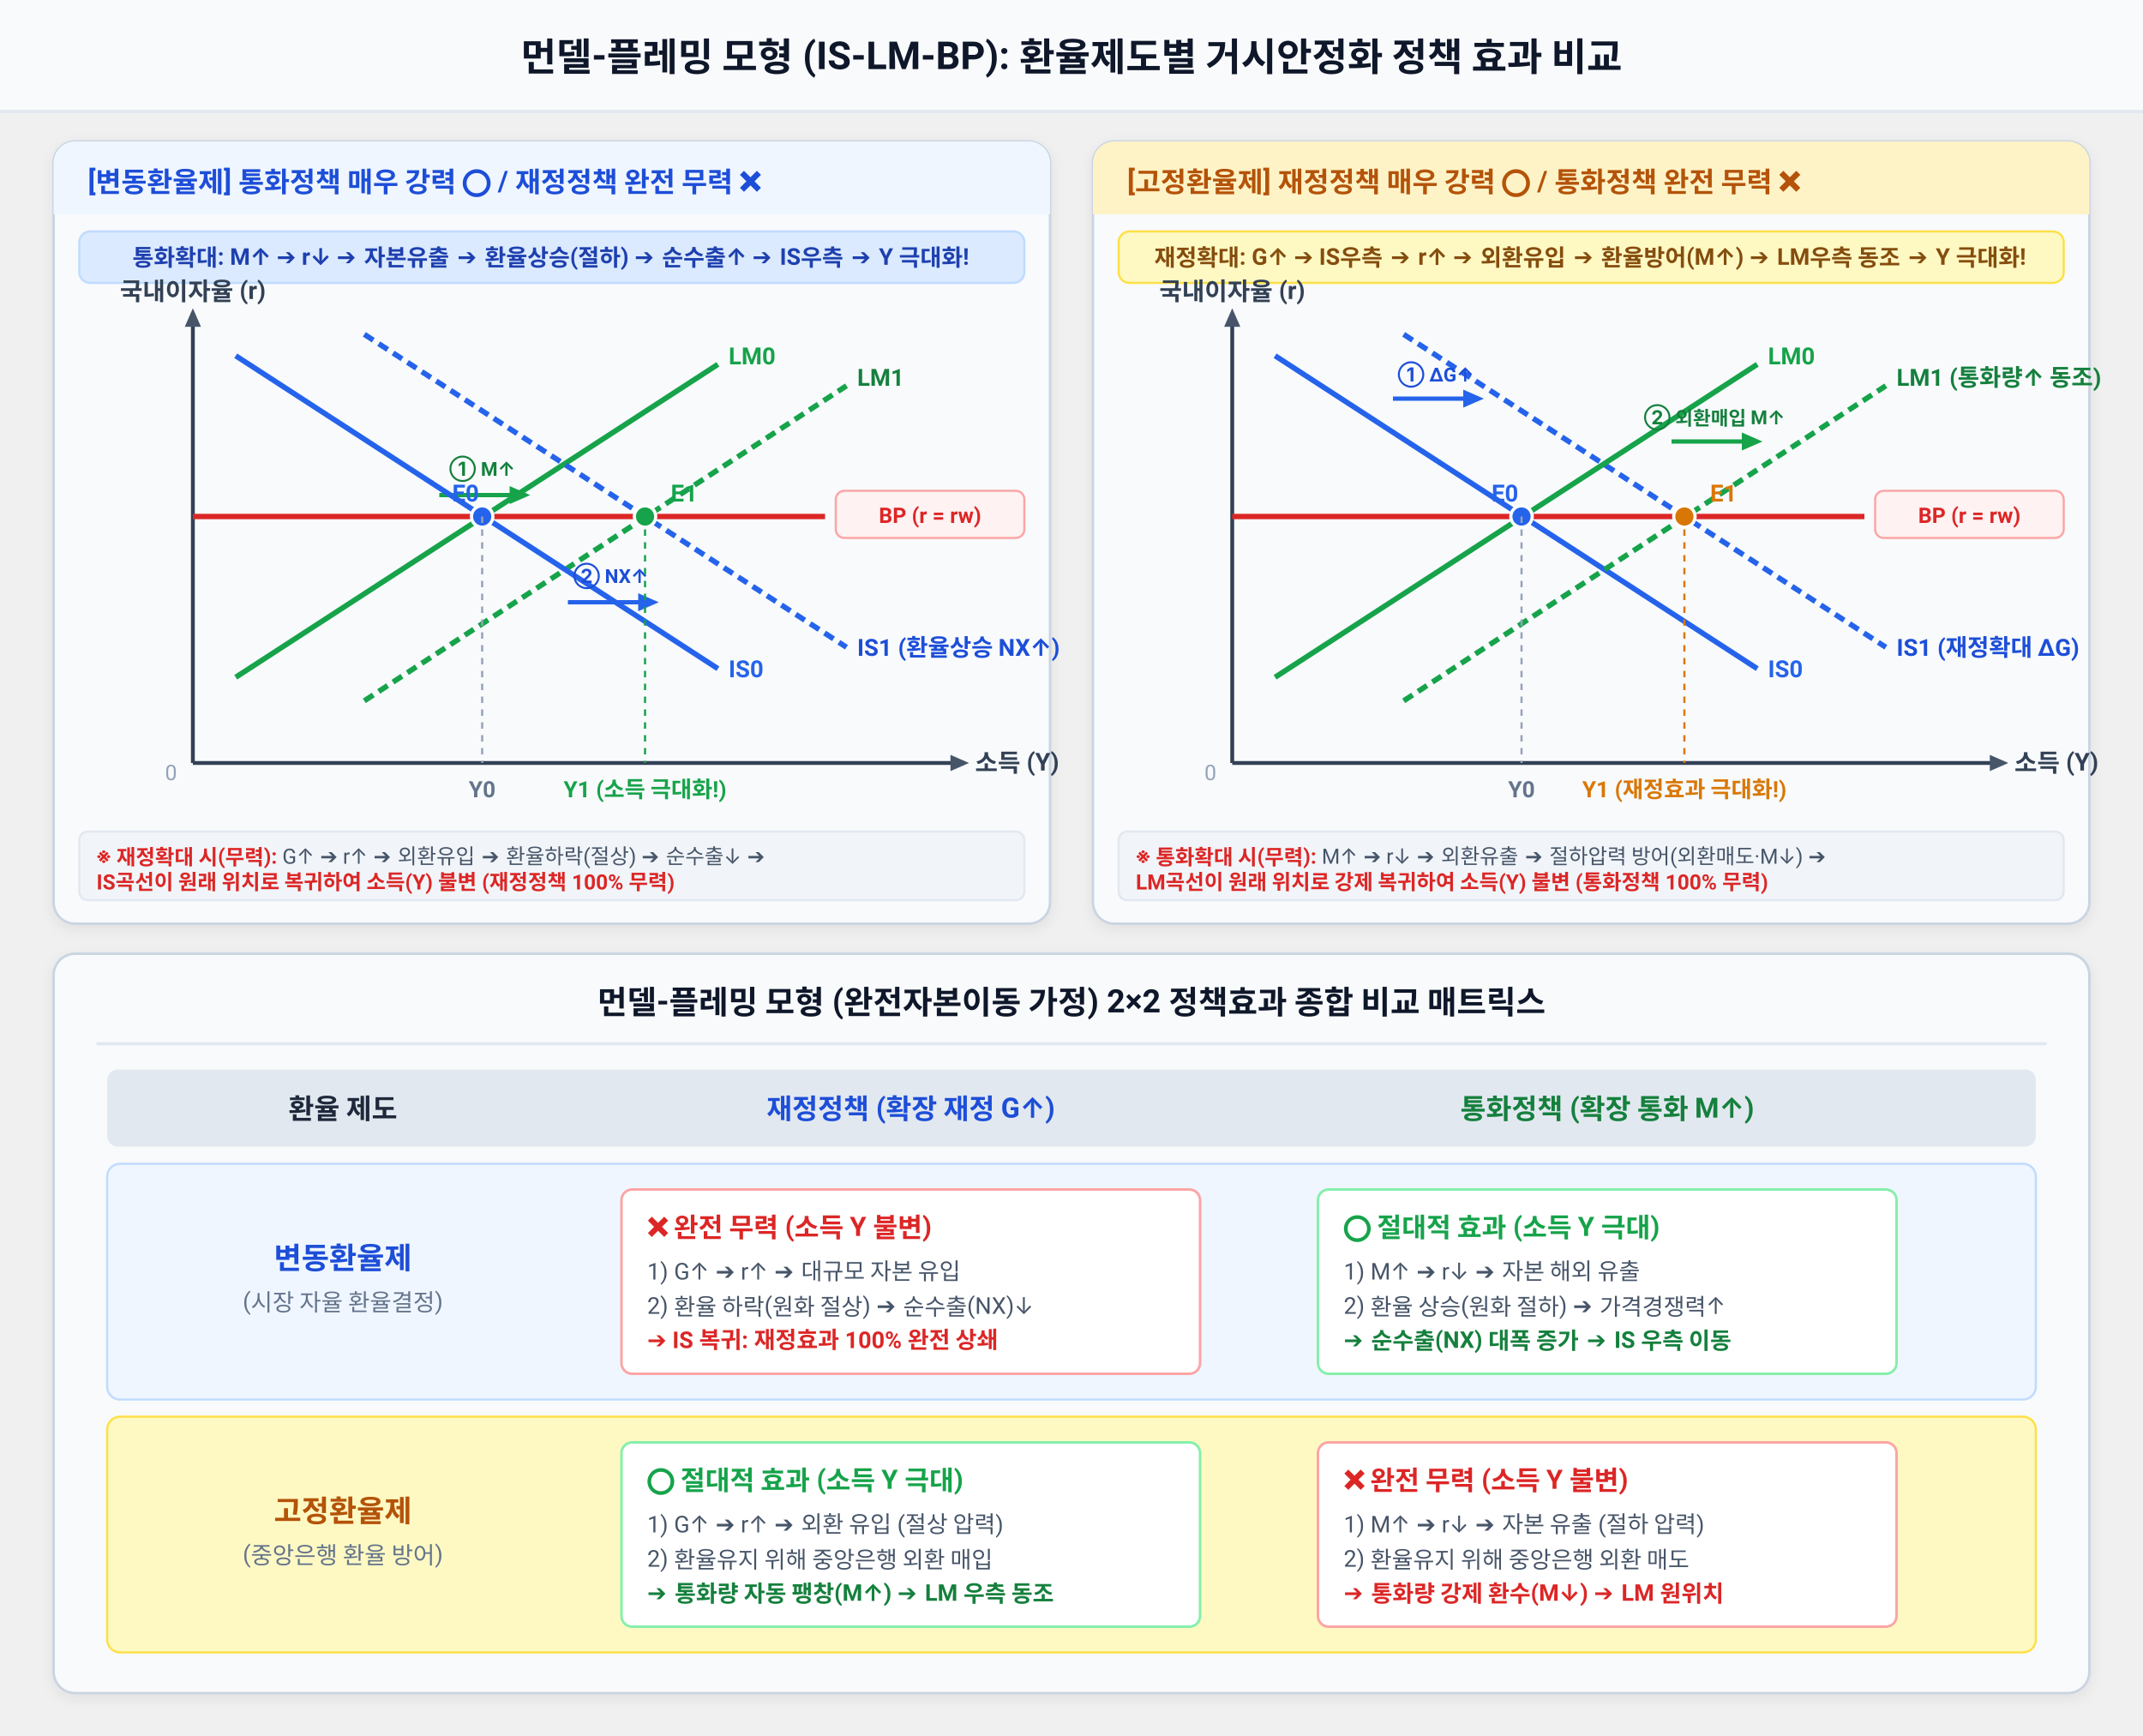
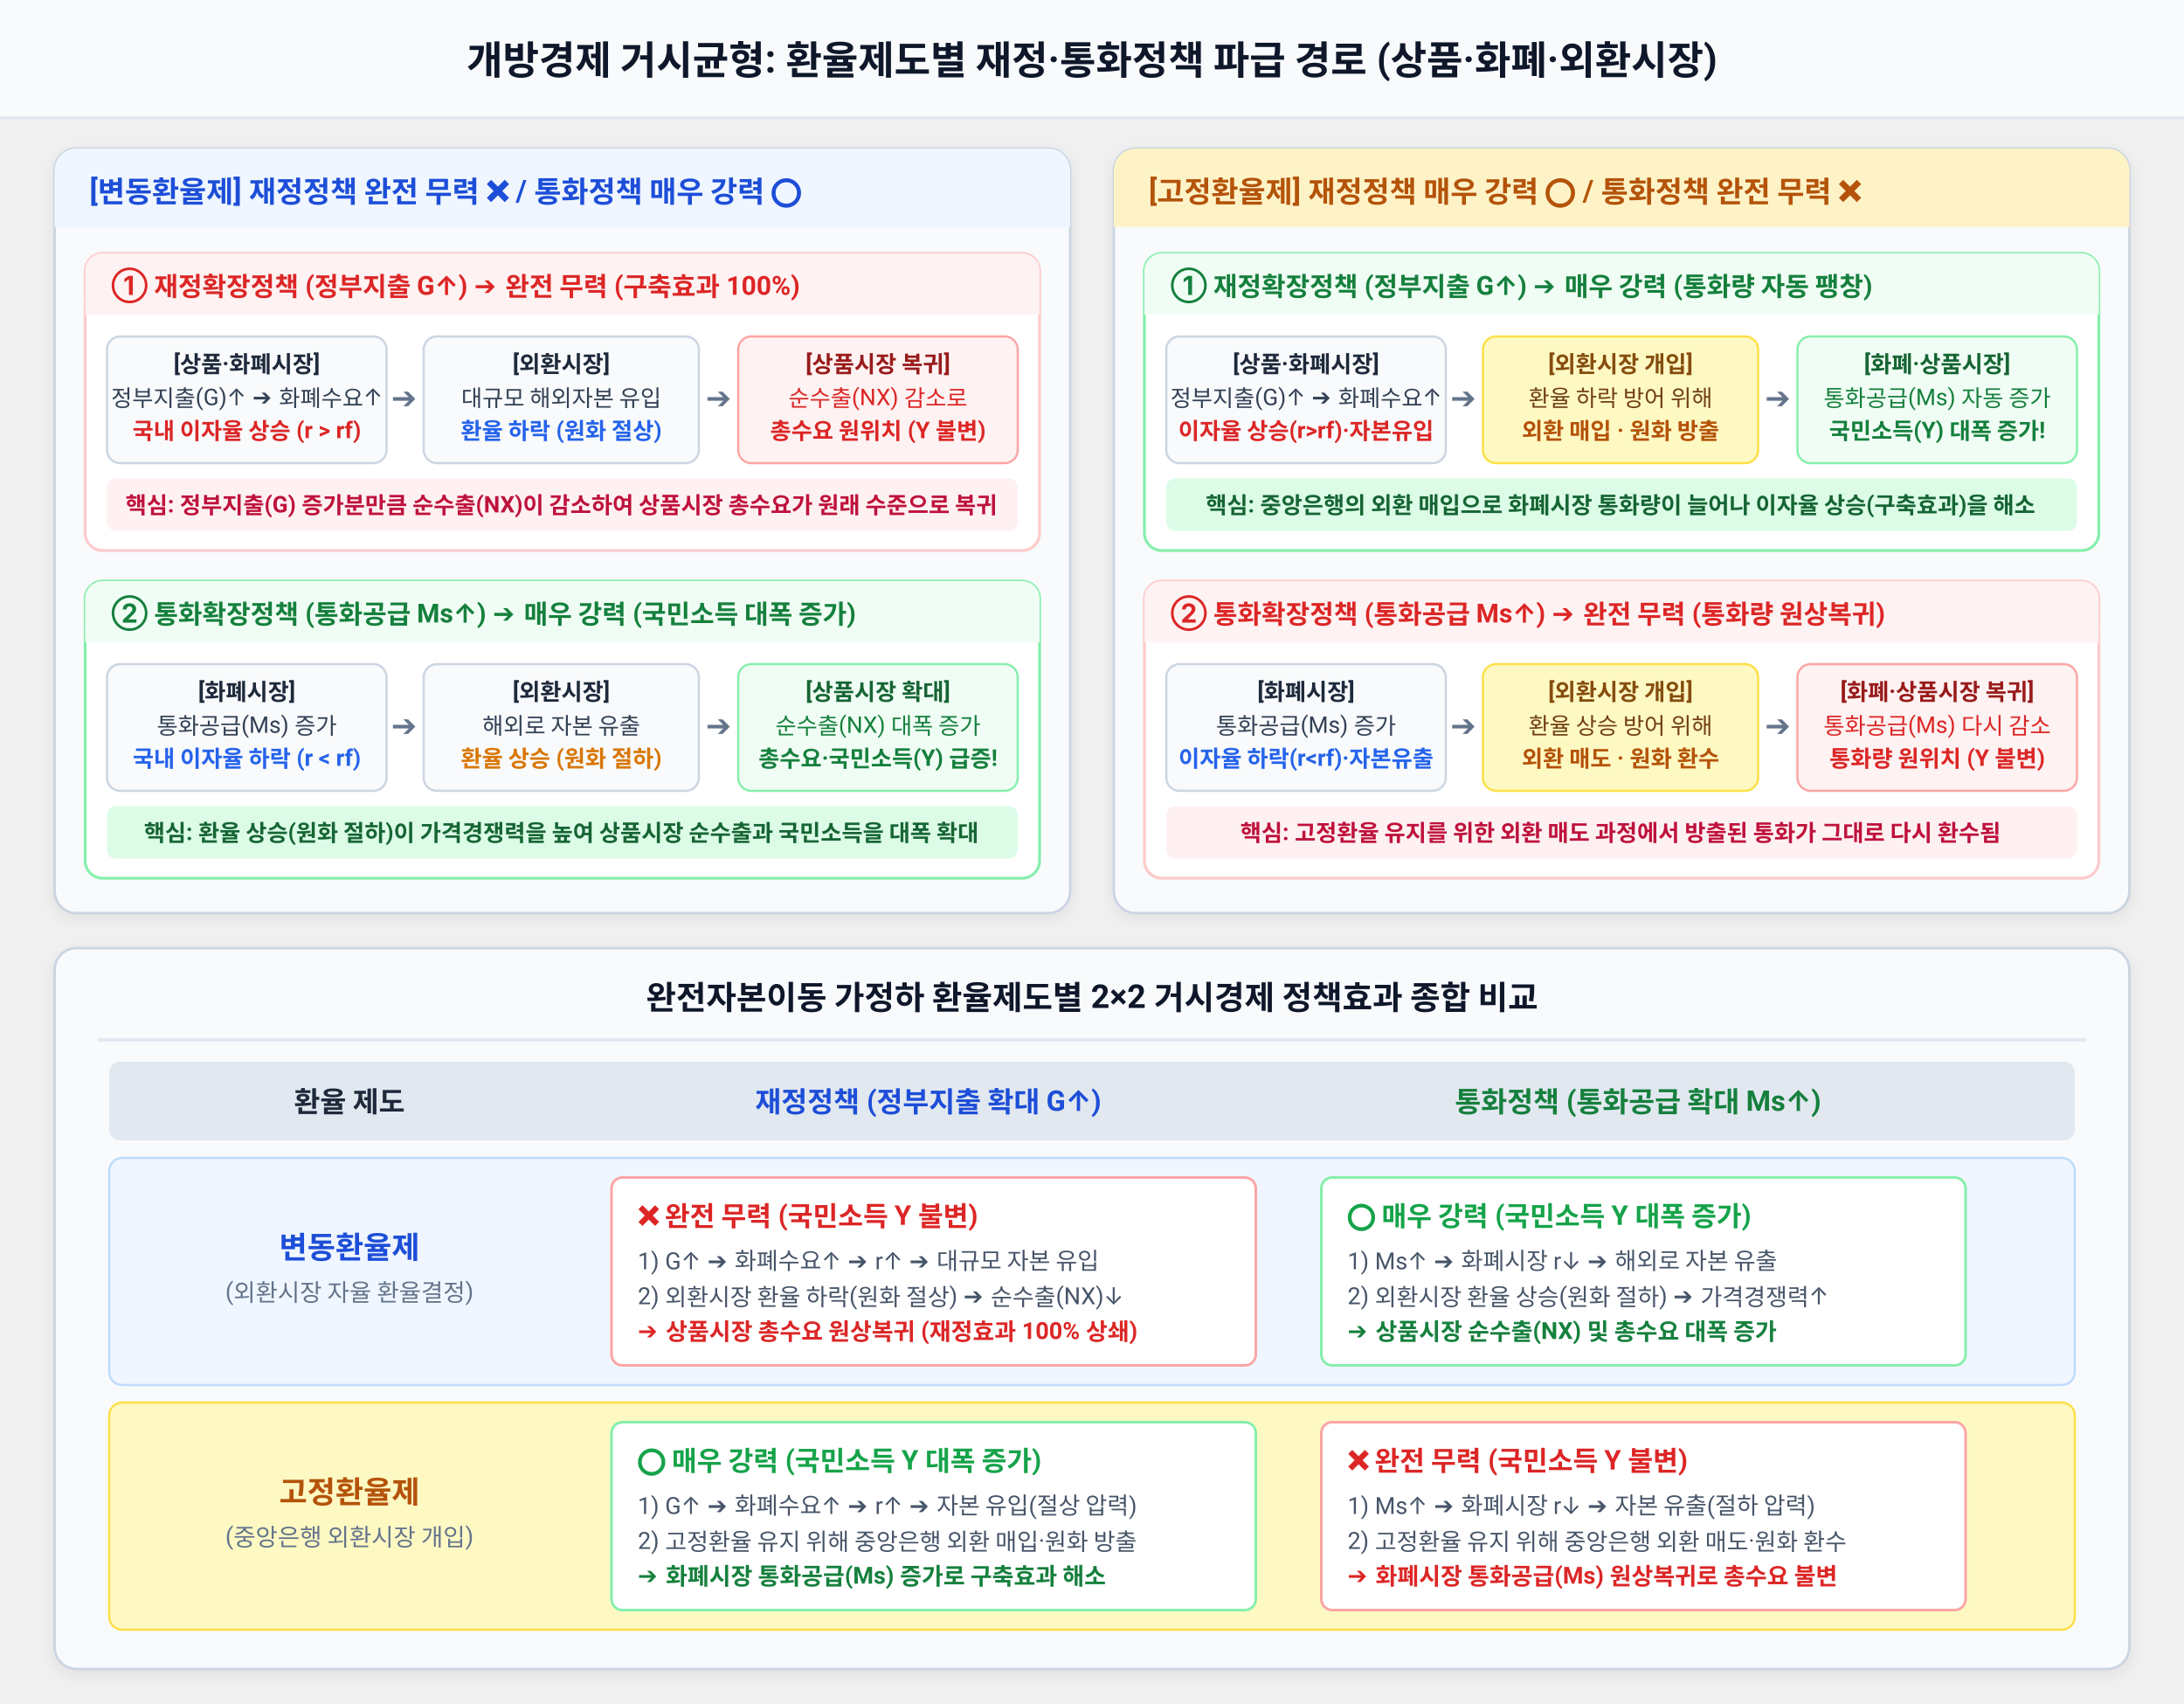
- <svg xmlns="http://www.w3.org/2000/svg" viewBox="0 0 1000 810" width="100%" height="100%" style="background:#ffffff; font-family:'Pretendard', -apple-system, BlinkMacSystemFont, 'Segoe UI', Roboto, sans-serif;">
+ <svg xmlns="http://www.w3.org/2000/svg" viewBox="0 0 1000 780" width="100%" height="100%" style="background:#ffffff; font-family:'Pretendard', -apple-system, BlinkMacSystemFont, 'Segoe UI', Roboto, sans-serif;">
  <defs>
-     <marker id="arr" viewBox="0 0 10 10" refX="6" refY="5" markerWidth="6" markerHeight="6" orient="auto-start-reverse">
-       <path d="M 0 1.5 L 8 5 L 0 8.5 z" fill="#475569" />
-     </marker>
-     <marker id="arr-blue" viewBox="0 0 10 10" refX="6" refY="5" markerWidth="6" markerHeight="6" orient="auto-start-reverse">
-       <path d="M 0 1.5 L 8 5 L 0 8.5 z" fill="#2563eb" />
-     </marker>
-     <marker id="arr-green" viewBox="0 0 10 10" refX="6" refY="5" markerWidth="6" markerHeight="6" orient="auto-start-reverse">
-       <path d="M 0 1.5 L 8 5 L 0 8.5 z" fill="#16a34a" />
-     </marker>
    <filter id="shadow" x="-3%" y="-3%" width="106%" height="108%">
      <feDropShadow dx="0" dy="2" stdDeviation="3" flood-color="#0f172a" flood-opacity="0.07" />
    </filter>
  </defs>
-   <rect x="0" y="0" width="1000" height="52" fill="#f8fafc" />
-   <text x="500" y="33" font-size="18" font-weight="bold" text-anchor="middle" fill="#0f172a">먼델-플레밍 모형 (IS-LM-BP): 환율제도별 거시안정화 정책 효과 비교</text>
-   <line x1="0" y1="52" x2="1000" y2="52" stroke="#e2e8f0" stroke-width="1.5" />
-   <g transform="translate(25, 66)">
-     <rect x="0" y="0" width="465" height="365" rx="10" fill="#f8fafc" stroke="#cbd5e1" stroke-width="1.2" filter="url(#shadow)" />
-     <rect x="0" y="0" width="465" height="34" rx="10" fill="#eff6ff" />
-     <path d="M 0 24 L 0 34 L 465 34 L 465 24 Z" fill="#eff6ff" />
-     <text x="16" y="23" font-size="13" font-weight="bold" fill="#1d4ed8">[변동환율제] 통화정책 매우 강력 ⭕ / 재정정책 완전 무력 ❌</text>
-     <rect x="12" y="42" width="441" height="24" rx="5" fill="#dbeafe" stroke="#bfdbfe" />
-     <text x="232" y="58" font-size="10.8" font-weight="bold" text-anchor="middle" fill="#1e40af">
-       통화확대: M↑ ➔ r↓ ➔ 자본유출 ➔ 환율상승(절하) ➔ 순수출↑ ➔ IS우측 ➔ Y 극대화!
-     </text>
-     <line x1="65" y1="290" x2="425" y2="290" stroke="#334155" stroke-width="1.8" marker-end="url(#arr)" />
-     <line x1="65" y1="290" x2="65" y2="80" stroke="#334155" stroke-width="1.8" marker-end="url(#arr)" />
-     <text x="430" y="294" font-size="11.5" font-weight="bold" fill="#334155">소득 (Y)</text>
-     <text x="65" y="74" font-size="11.5" font-weight="bold" fill="#334155" text-anchor="middle">국내이자율 (r)</text>
-     <text x="52" y="298" font-size="10" fill="#94a3b8">0</text>
-     <line x1="65" y1="175" x2="360" y2="175" stroke="#dc2626" stroke-width="2.5" />
-     <rect x="365" y="163" width="88" height="22" rx="4" fill="#fef2f2" stroke="#fca5a5" stroke-width="1" />
-     <text x="409" y="178" font-size="10" font-weight="bold" fill="#dc2626" text-anchor="middle">BP (r = rw)</text>
-     <line x1="85" y1="250" x2="310" y2="104" stroke="#16a34a" stroke-width="2.5" />
-     <text x="315" y="104" font-size="11" font-weight="bold" fill="#16a34a">LM0</text>
-     <line x1="145" y1="261" x2="370" y2="114" stroke="#16a34a" stroke-width="2.5" stroke-dasharray="5,3" />
-     <text x="375" y="114" font-size="11" font-weight="bold" fill="#15803d">LM1</text>
-     <line x1="180" y1="165" x2="220" y2="165" stroke="#16a34a" stroke-width="2" marker-end="url(#arr-green)" />
-     <text x="200" y="156" font-size="9" font-weight="bold" fill="#15803d" text-anchor="middle">① M↑</text>
-     <line x1="85" y1="100" x2="310" y2="246" stroke="#2563eb" stroke-width="2.5" />
-     <text x="315" y="250" font-size="11" font-weight="bold" fill="#2563eb">IS0</text>
-     <line x1="145" y1="90" x2="370" y2="236" stroke="#2563eb" stroke-width="2.5" stroke-dasharray="5,3" />
-     <text x="375" y="240" font-size="11" font-weight="bold" fill="#1d4ed8">IS1 (환율상승 NX↑)</text>
-     <line x1="240" y1="215" x2="280" y2="215" stroke="#2563eb" stroke-width="2" marker-end="url(#arr-blue)" />
-     <text x="260" y="206" font-size="9" font-weight="bold" fill="#1d4ed8" text-anchor="middle">② NX↑</text>
-     <circle cx="200" cy="175" r="5" fill="#2563eb" stroke="#ffffff" stroke-width="1.5" />
-     <circle cx="276" cy="175" r="5" fill="#16a34a" stroke="#ffffff" stroke-width="1.5" />
-     <text x="186" y="168" font-size="11" font-weight="bold" fill="#2563eb">E0</text>
-     <text x="288" y="168" font-size="11" font-weight="bold" fill="#16a34a">E1</text>
-     <line x1="200" y1="175" x2="200" y2="290" stroke="#94a3b8" stroke-dasharray="3,3" />
-     <line x1="276" y1="175" x2="276" y2="290" stroke="#16a34a" stroke-dasharray="3,3" />
-     <text x="200" y="306" font-size="10.5" font-weight="bold" fill="#64748b" text-anchor="middle">Y0</text>
-     <text x="276" y="306" font-size="10.5" font-weight="bold" fill="#16a34a" text-anchor="middle">Y1 (소득 극대화!)</text>
-     <rect x="12" y="322" width="441" height="32" rx="4" fill="#f1f5f9" stroke="#e2e8f0" />
-     <text x="20" y="337" font-size="9.8" fill="#475569">
-       <tspan font-weight="bold" fill="#dc2626">※ 재정확대 시(무력): </tspan>
-       G↑ ➔ r↑ ➔ 외환유입 ➔ 환율하락(절상) ➔ 순수출↓ ➔
-     </text>
-     <text x="20" y="349" font-size="9.8" font-weight="bold" fill="#dc2626">
-       IS곡선이 원래 위치로 복귀하여 소득(Y) 불변 (재정정책 100% 무력)
-     </text>
+   <rect x="0" y="0" width="1000" height="54" fill="#f8fafc" />
+   <text x="500" y="34" font-size="18" font-weight="bold" text-anchor="middle" fill="#0f172a">개방경제 거시균형: 환율제도별 재정·통화정책 파급 경로 (상품·화폐·외환시장)</text>
+   <line x1="0" y1="54" x2="1000" y2="54" stroke="#e2e8f0" stroke-width="1.5" />
+   <g transform="translate(25, 68)">
+     <rect x="0" y="0" width="465" height="350" rx="10" fill="#f8fafc" stroke="#cbd5e1" stroke-width="1.2" filter="url(#shadow)" />
+     <rect x="0" y="0" width="465" height="36" rx="10" fill="#eff6ff" />
+     <path d="M 0 26 L 0 36 L 465 36 L 465 26 Z" fill="#eff6ff" />
+     <text x="16" y="24" font-size="13.5" font-weight="bold" fill="#1d4ed8">[변동환율제] 재정정책 완전 무력 ❌ / 통화정책 매우 강력 ⭕</text>
+     <g transform="translate(14, 48)">
+       <rect x="0" y="0" width="437" height="136" rx="8" fill="#ffffff" stroke="#fecaca" stroke-width="1.3" />
+       <rect x="0" y="0" width="437" height="28" rx="8" fill="#fef2f2" />
+       <path d="M 0 20 L 0 28 L 437 28 L 437 20 Z" fill="#fef2f2" />
+       <text x="12" y="19" font-size="12" font-weight="bold" fill="#dc2626">① 재정확장정책 (정부지출 G↑) ➔ 완전 무력 (구축효과 100%)</text>
+       <rect x="10" y="38" width="128" height="58" rx="6" fill="#f8fafc" stroke="#cbd5e1" />
+       <text x="74" y="54" font-size="10.5" font-weight="bold" fill="#1e293b" text-anchor="middle">[상품·화폐시장]</text>
+       <text x="74" y="70" font-size="10.5" fill="#334155" text-anchor="middle">정부지출(G)↑ ➔ 화폐수요↑</text>
+       <text x="74" y="85" font-size="10.5" font-weight="bold" fill="#dc2626" text-anchor="middle">국내 이자율 상승 (r &gt; rf)</text>
+       <text x="146" y="71" font-size="14" font-weight="bold" fill="#64748b" text-anchor="middle">➔</text>
+       <rect x="155" y="38" width="126" height="58" rx="6" fill="#f8fafc" stroke="#cbd5e1" />
+       <text x="218" y="54" font-size="10.5" font-weight="bold" fill="#1e293b" text-anchor="middle">[외환시장]</text>
+       <text x="218" y="70" font-size="10.5" fill="#334155" text-anchor="middle">대규모 해외자본 유입</text>
+       <text x="218" y="85" font-size="10.5" font-weight="bold" fill="#2563eb" text-anchor="middle">환율 하락 (원화 절상)</text>
+       <text x="290" y="71" font-size="14" font-weight="bold" fill="#64748b" text-anchor="middle">➔</text>
+       <rect x="299" y="38" width="128" height="58" rx="6" fill="#fef2f2" stroke="#fca5a5" />
+       <text x="363" y="54" font-size="10.5" font-weight="bold" fill="#991b1b" text-anchor="middle">[상품시장 복귀]</text>
+       <text x="363" y="70" font-size="10.5" fill="#dc2626" text-anchor="middle">순수출(NX) 감소로</text>
+       <text x="363" y="85" font-size="10.5" font-weight="bold" fill="#dc2626" text-anchor="middle">총수요 원위치 (Y 불변)</text>
+       <rect x="10" y="103" width="417" height="24" rx="4" fill="#fff1f2" />
+       <text x="218" y="119" font-size="10.5" font-weight="bold" fill="#be123c" text-anchor="middle">핵심: 정부지출(G) 증가분만큼 순수출(NX)이 감소하여 상품시장 총수요가 원래 수준으로 복귀</text>
+     </g>
+     <g transform="translate(14, 198)">
+       <rect x="0" y="0" width="437" height="136" rx="8" fill="#ffffff" stroke="#86efac" stroke-width="1.3" />
+       <rect x="0" y="0" width="437" height="28" rx="8" fill="#f0fdf4" />
+       <path d="M 0 20 L 0 28 L 437 28 L 437 20 Z" fill="#f0fdf4" />
+       <text x="12" y="19" font-size="12" font-weight="bold" fill="#15803d">② 통화확장정책 (통화공급 Ms↑) ➔ 매우 강력 (국민소득 대폭 증가)</text>
+       <rect x="10" y="38" width="128" height="58" rx="6" fill="#f8fafc" stroke="#cbd5e1" />
+       <text x="74" y="54" font-size="10.5" font-weight="bold" fill="#1e293b" text-anchor="middle">[화폐시장]</text>
+       <text x="74" y="70" font-size="10.5" fill="#334155" text-anchor="middle">통화공급(Ms) 증가</text>
+       <text x="74" y="85" font-size="10.5" font-weight="bold" fill="#2563eb" text-anchor="middle">국내 이자율 하락 (r &lt; rf)</text>
+       <text x="146" y="71" font-size="14" font-weight="bold" fill="#64748b" text-anchor="middle">➔</text>
+       <rect x="155" y="38" width="126" height="58" rx="6" fill="#f8fafc" stroke="#cbd5e1" />
+       <text x="218" y="54" font-size="10.5" font-weight="bold" fill="#1e293b" text-anchor="middle">[외환시장]</text>
+       <text x="218" y="70" font-size="10.5" fill="#334155" text-anchor="middle">해외로 자본 유출</text>
+       <text x="218" y="85" font-size="10.5" font-weight="bold" fill="#d97706" text-anchor="middle">환율 상승 (원화 절하)</text>
+       <text x="290" y="71" font-size="14" font-weight="bold" fill="#64748b" text-anchor="middle">➔</text>
+       <rect x="299" y="38" width="128" height="58" rx="6" fill="#f0fdf4" stroke="#86efac" />
+       <text x="363" y="54" font-size="10.5" font-weight="bold" fill="#166534" text-anchor="middle">[상품시장 확대]</text>
+       <text x="363" y="70" font-size="10.5" fill="#15803d" text-anchor="middle">순수출(NX) 대폭 증가</text>
+       <text x="363" y="85" font-size="10.5" font-weight="bold" fill="#15803d" text-anchor="middle">총수요·국민소득(Y) 급증!</text>
+       <rect x="10" y="103" width="417" height="24" rx="4" fill="#dcfce7" />
+       <text x="218" y="119" font-size="10.5" font-weight="bold" fill="#166534" text-anchor="middle">핵심: 환율 상승(원화 절하)이 가격경쟁력을 높여 상품시장 순수출과 국민소득을 대폭 확대</text>
+     </g>
  </g>
-   <g transform="translate(510, 66)">
-     <rect x="0" y="0" width="465" height="365" rx="10" fill="#f8fafc" stroke="#cbd5e1" stroke-width="1.2" filter="url(#shadow)" />
-     <rect x="0" y="0" width="465" height="34" rx="10" fill="#fef3c7" />
-     <path d="M 0 24 L 0 34 L 465 34 L 465 24 Z" fill="#fef3c7" />
-     <text x="16" y="23" font-size="13" font-weight="bold" fill="#b45309">[고정환율제] 재정정책 매우 강력 ⭕ / 통화정책 완전 무력 ❌</text>
-     <rect x="12" y="42" width="441" height="24" rx="5" fill="#fef9c3" stroke="#fde047" />
-     <text x="232" y="58" font-size="10.8" font-weight="bold" text-anchor="middle" fill="#854d0e">
-       재정확대: G↑ ➔ IS우측 ➔ r↑ ➔ 외환유입 ➔ 환율방어(M↑) ➔ LM우측 동조 ➔ Y 극대화!
-     </text>
-     <line x1="65" y1="290" x2="425" y2="290" stroke="#334155" stroke-width="1.8" marker-end="url(#arr)" />
-     <line x1="65" y1="290" x2="65" y2="80" stroke="#334155" stroke-width="1.8" marker-end="url(#arr)" />
-     <text x="430" y="294" font-size="11.5" font-weight="bold" fill="#334155">소득 (Y)</text>
-     <text x="65" y="74" font-size="11.5" font-weight="bold" fill="#334155" text-anchor="middle">국내이자율 (r)</text>
-     <text x="52" y="298" font-size="10" fill="#94a3b8">0</text>
-     <line x1="65" y1="175" x2="360" y2="175" stroke="#dc2626" stroke-width="2.5" />
-     <rect x="365" y="163" width="88" height="22" rx="4" fill="#fef2f2" stroke="#fca5a5" stroke-width="1" />
-     <text x="409" y="178" font-size="10" font-weight="bold" fill="#dc2626" text-anchor="middle">BP (r = rw)</text>
-     <line x1="85" y1="100" x2="310" y2="246" stroke="#2563eb" stroke-width="2.5" />
-     <text x="315" y="250" font-size="11" font-weight="bold" fill="#2563eb">IS0</text>
-     <line x1="145" y1="90" x2="370" y2="236" stroke="#2563eb" stroke-width="2.5" stroke-dasharray="5,3" />
-     <text x="375" y="240" font-size="11" font-weight="bold" fill="#1d4ed8">IS1 (재정확대 ΔG)</text>
-     <line x1="140" y1="120" x2="180" y2="120" stroke="#2563eb" stroke-width="2" marker-end="url(#arr-blue)" />
-     <text x="160" y="112" font-size="9" font-weight="bold" fill="#1d4ed8" text-anchor="middle">① ΔG↑</text>
-     <line x1="85" y1="250" x2="310" y2="104" stroke="#16a34a" stroke-width="2.5" />
-     <text x="315" y="104" font-size="11" font-weight="bold" fill="#16a34a">LM0</text>
-     <line x1="145" y1="261" x2="370" y2="114" stroke="#16a34a" stroke-width="2.5" stroke-dasharray="5,3" />
-     <text x="375" y="114" font-size="11" font-weight="bold" fill="#15803d">LM1 (통화량↑ 동조)</text>
-     <line x1="270" y1="140" x2="310" y2="140" stroke="#16a34a" stroke-width="2" marker-end="url(#arr-green)" />
-     <text x="290" y="132" font-size="9" font-weight="bold" fill="#15803d" text-anchor="middle">② 외환매입 M↑</text>
-     <circle cx="200" cy="175" r="5" fill="#2563eb" stroke="#ffffff" stroke-width="1.5" />
-     <circle cx="276" cy="175" r="5" fill="#d97706" stroke="#ffffff" stroke-width="1.5" />
-     <text x="186" y="168" font-size="11" font-weight="bold" fill="#2563eb">E0</text>
-     <text x="288" y="168" font-size="11" font-weight="bold" fill="#d97706">E1</text>
-     <line x1="200" y1="175" x2="200" y2="290" stroke="#94a3b8" stroke-dasharray="3,3" />
-     <line x1="276" y1="175" x2="276" y2="290" stroke="#d97706" stroke-dasharray="3,3" />
-     <text x="200" y="306" font-size="10.5" font-weight="bold" fill="#64748b" text-anchor="middle">Y0</text>
-     <text x="276" y="306" font-size="10.5" font-weight="bold" fill="#d97706" text-anchor="middle">Y1 (재정효과 극대화!)</text>
-     <rect x="12" y="322" width="441" height="32" rx="4" fill="#f1f5f9" stroke="#e2e8f0" />
-     <text x="20" y="337" font-size="9.8" fill="#475569">
-       <tspan font-weight="bold" fill="#dc2626">※ 통화확대 시(무력): </tspan>
-       M↑ ➔ r↓ ➔ 외환유출 ➔ 절하압력 방어(외환매도·M↓) ➔
-     </text>
-     <text x="20" y="349" font-size="9.8" font-weight="bold" fill="#dc2626">
-       LM곡선이 원래 위치로 강제 복귀하여 소득(Y) 불변 (통화정책 100% 무력)
-     </text>
+   <g transform="translate(510, 68)">
+     <rect x="0" y="0" width="465" height="350" rx="10" fill="#f8fafc" stroke="#cbd5e1" stroke-width="1.2" filter="url(#shadow)" />
+     <rect x="0" y="0" width="465" height="36" rx="10" fill="#fef3c7" />
+     <path d="M 0 26 L 0 36 L 465 36 L 465 26 Z" fill="#fef3c7" />
+     <text x="16" y="24" font-size="13.5" font-weight="bold" fill="#b45309">[고정환율제] 재정정책 매우 강력 ⭕ / 통화정책 완전 무력 ❌</text>
+     <g transform="translate(14, 48)">
+       <rect x="0" y="0" width="437" height="136" rx="8" fill="#ffffff" stroke="#86efac" stroke-width="1.3" />
+       <rect x="0" y="0" width="437" height="28" rx="8" fill="#f0fdf4" />
+       <path d="M 0 20 L 0 28 L 437 28 L 437 20 Z" fill="#f0fdf4" />
+       <text x="12" y="19" font-size="12" font-weight="bold" fill="#15803d">① 재정확장정책 (정부지출 G↑) ➔ 매우 강력 (통화량 자동 팽창)</text>
+       <rect x="10" y="38" width="128" height="58" rx="6" fill="#f8fafc" stroke="#cbd5e1" />
+       <text x="74" y="54" font-size="10.5" font-weight="bold" fill="#1e293b" text-anchor="middle">[상품·화폐시장]</text>
+       <text x="74" y="70" font-size="10.5" fill="#334155" text-anchor="middle">정부지출(G)↑ ➔ 화폐수요↑</text>
+       <text x="74" y="85" font-size="10.5" font-weight="bold" fill="#dc2626" text-anchor="middle">이자율 상승(r&gt;rf)·자본유입</text>
+       <text x="146" y="71" font-size="14" font-weight="bold" fill="#64748b" text-anchor="middle">➔</text>
+       <rect x="155" y="38" width="126" height="58" rx="6" fill="#fef9c3" stroke="#fde047" />
+       <text x="218" y="54" font-size="10.5" font-weight="bold" fill="#854d0e" text-anchor="middle">[외환시장 개입]</text>
+       <text x="218" y="70" font-size="10.5" fill="#713f12" text-anchor="middle">환율 하락 방어 위해</text>
+       <text x="218" y="85" font-size="10.5" font-weight="bold" fill="#b45309" text-anchor="middle">외환 매입 · 원화 방출</text>
+       <text x="290" y="71" font-size="14" font-weight="bold" fill="#64748b" text-anchor="middle">➔</text>
+       <rect x="299" y="38" width="128" height="58" rx="6" fill="#f0fdf4" stroke="#86efac" />
+       <text x="363" y="54" font-size="10.5" font-weight="bold" fill="#166534" text-anchor="middle">[화폐·상품시장]</text>
+       <text x="363" y="70" font-size="10.5" fill="#15803d" text-anchor="middle">통화공급(Ms) 자동 증가</text>
+       <text x="363" y="85" font-size="10.5" font-weight="bold" fill="#15803d" text-anchor="middle">국민소득(Y) 대폭 증가!</text>
+       <rect x="10" y="103" width="417" height="24" rx="4" fill="#dcfce7" />
+       <text x="218" y="119" font-size="10.5" font-weight="bold" fill="#166534" text-anchor="middle">핵심: 중앙은행의 외환 매입으로 화폐시장 통화량이 늘어나 이자율 상승(구축효과)을 해소</text>
+     </g>
+     <g transform="translate(14, 198)">
+       <rect x="0" y="0" width="437" height="136" rx="8" fill="#ffffff" stroke="#fecaca" stroke-width="1.3" />
+       <rect x="0" y="0" width="437" height="28" rx="8" fill="#fef2f2" />
+       <path d="M 0 20 L 0 28 L 437 28 L 437 20 Z" fill="#fef2f2" />
+       <text x="12" y="19" font-size="12" font-weight="bold" fill="#dc2626">② 통화확장정책 (통화공급 Ms↑) ➔ 완전 무력 (통화량 원상복귀)</text>
+       <rect x="10" y="38" width="128" height="58" rx="6" fill="#f8fafc" stroke="#cbd5e1" />
+       <text x="74" y="54" font-size="10.5" font-weight="bold" fill="#1e293b" text-anchor="middle">[화폐시장]</text>
+       <text x="74" y="70" font-size="10.5" fill="#334155" text-anchor="middle">통화공급(Ms) 증가</text>
+       <text x="74" y="85" font-size="10.5" font-weight="bold" fill="#2563eb" text-anchor="middle">이자율 하락(r&lt;rf)·자본유출</text>
+       <text x="146" y="71" font-size="14" font-weight="bold" fill="#64748b" text-anchor="middle">➔</text>
+       <rect x="155" y="38" width="126" height="58" rx="6" fill="#fef9c3" stroke="#fde047" />
+       <text x="218" y="54" font-size="10.5" font-weight="bold" fill="#854d0e" text-anchor="middle">[외환시장 개입]</text>
+       <text x="218" y="70" font-size="10.5" fill="#713f12" text-anchor="middle">환율 상승 방어 위해</text>
+       <text x="218" y="85" font-size="10.5" font-weight="bold" fill="#b45309" text-anchor="middle">외환 매도 · 원화 환수</text>
+       <text x="290" y="71" font-size="14" font-weight="bold" fill="#64748b" text-anchor="middle">➔</text>
+       <rect x="299" y="38" width="128" height="58" rx="6" fill="#fef2f2" stroke="#fca5a5" />
+       <text x="363" y="54" font-size="10.5" font-weight="bold" fill="#991b1b" text-anchor="middle">[화폐·상품시장 복귀]</text>
+       <text x="363" y="70" font-size="10.5" fill="#dc2626" text-anchor="middle">통화공급(Ms) 다시 감소</text>
+       <text x="363" y="85" font-size="10.5" font-weight="bold" fill="#dc2626" text-anchor="middle">통화량 원위치 (Y 불변)</text>
+       <rect x="10" y="103" width="417" height="24" rx="4" fill="#fff1f2" />
+       <text x="218" y="119" font-size="10.5" font-weight="bold" fill="#be123c" text-anchor="middle">핵심: 고정환율 유지를 위한 외환 매도 과정에서 방출된 통화가 그대로 다시 환수됨</text>
+     </g>
  </g>
-   <g transform="translate(25, 445)">
-     <rect x="0" y="0" width="950" height="345" rx="10" fill="#f8fafc" stroke="#cbd5e1" stroke-width="1.2" filter="url(#shadow)" />
-     <text x="475" y="28" font-size="15" font-weight="bold" text-anchor="middle" fill="#0f172a">먼델-플레밍 모형 (완전자본이동 가정) 2×2 정책효과 종합 비교 매트릭스</text>
+   <g transform="translate(25, 434)">
+     <rect x="0" y="0" width="950" height="330" rx="10" fill="#f8fafc" stroke="#cbd5e1" stroke-width="1.2" filter="url(#shadow)" />
+     <text x="475" y="28" font-size="15" font-weight="bold" text-anchor="middle" fill="#0f172a">완전자본이동 가정하 환율제도별 2×2 거시경제 정책효과 종합 비교</text>
    <line x1="20" y1="42" x2="930" y2="42" stroke="#e2e8f0" stroke-width="1.5" />
-     <g transform="translate(25, 54)">
+     <g transform="translate(25, 52)">
      <rect x="0" y="0" width="900" height="36" fill="#e2e8f0" rx="5" />
      <text x="110" y="23" font-size="13" font-weight="bold" fill="#1e293b" text-anchor="middle">환율 제도</text>
-       <text x="375" y="23" font-size="13" font-weight="bold" fill="#1d4ed8" text-anchor="middle">재정정책 (확장 재정 G↑)</text>
-       <text x="700" y="23" font-size="13" font-weight="bold" fill="#15803d" text-anchor="middle">통화정책 (확장 통화 M↑)</text>
-       <rect x="0" y="44" width="900" height="110" fill="#eff6ff" rx="6" stroke="#bfdbfe" />
-       <text x="110" y="93" font-size="14" font-weight="bold" fill="#1d4ed8" text-anchor="middle">변동환율제</text>
-       <text x="110" y="112" font-size="11" fill="#64748b" text-anchor="middle">(시장 자율 환율결정)</text>
-       <g transform="translate(240, 56)">
-         <rect x="0" y="0" width="270" height="86" rx="5" fill="#ffffff" stroke="#fca5a5" stroke-width="1.2" />
-         <text x="12" y="22" font-size="12.5" font-weight="bold" fill="#dc2626">❌ 완전 무력 (소득 Y 불변)</text>
-         <text x="12" y="42" font-size="10.8" fill="#475569">1) G↑ ➔ r↑ ➔ 대규모 자본 유입</text>
-         <text x="12" y="58" font-size="10.8" fill="#475569">2) 환율 하락(원화 절상) ➔ 순수출(NX)↓</text>
-         <text x="12" y="74" font-size="10.8" font-weight="bold" fill="#dc2626">➔ IS 복귀: 재정효과 100% 완전 상쇄</text>
+       <text x="375" y="23" font-size="13" font-weight="bold" fill="#1d4ed8" text-anchor="middle">재정정책 (정부지출 확대 G↑)</text>
+       <text x="700" y="23" font-size="13" font-weight="bold" fill="#15803d" text-anchor="middle">통화정책 (통화공급 확대 Ms↑)</text>
+       <rect x="0" y="44" width="900" height="104" fill="#eff6ff" rx="6" stroke="#bfdbfe" />
+       <text x="110" y="90" font-size="14" font-weight="bold" fill="#1d4ed8" text-anchor="middle">변동환율제</text>
+       <text x="110" y="109" font-size="11" fill="#64748b" text-anchor="middle">(외환시장 자율 환율결정)</text>
+       <g transform="translate(230, 53)">
+         <rect x="0" y="0" width="295" height="86" rx="5" fill="#ffffff" stroke="#fca5a5" stroke-width="1.2" />
+         <text x="12" y="22" font-size="12.5" font-weight="bold" fill="#dc2626">❌ 완전 무력 (국민소득 Y 불변)</text>
+         <text x="12" y="42" font-size="10.8" fill="#475569">1) G↑ ➔ 화폐수요↑ ➔ r↑ ➔ 대규모 자본 유입</text>
+         <text x="12" y="58" font-size="10.8" fill="#475569">2) 외환시장 환율 하락(원화 절상) ➔ 순수출(NX)↓</text>
+         <text x="12" y="74" font-size="10.8" font-weight="bold" fill="#dc2626">➔ 상품시장 총수요 원상복귀 (재정효과 100% 상쇄)</text>
      </g>
-       <g transform="translate(565, 56)">
-         <rect x="0" y="0" width="270" height="86" rx="5" fill="#ffffff" stroke="#86efac" stroke-width="1.2" />
-         <text x="12" y="22" font-size="12.5" font-weight="bold" fill="#16a34a">⭕ 절대적 효과 (소득 Y 극대)</text>
-         <text x="12" y="42" font-size="10.8" fill="#475569">1) M↑ ➔ r↓ ➔ 자본 해외 유출</text>
-         <text x="12" y="58" font-size="10.8" fill="#475569">2) 환율 상승(원화 절하) ➔ 가격경쟁력↑</text>
-         <text x="12" y="74" font-size="10.8" font-weight="bold" fill="#15803d">➔ 순수출(NX) 대폭 증가 ➔ IS 우측 이동</text>
+       <g transform="translate(555, 53)">
+         <rect x="0" y="0" width="295" height="86" rx="5" fill="#ffffff" stroke="#86efac" stroke-width="1.2" />
+         <text x="12" y="22" font-size="12.5" font-weight="bold" fill="#16a34a">⭕ 매우 강력 (국민소득 Y 대폭 증가)</text>
+         <text x="12" y="42" font-size="10.8" fill="#475569">1) Ms↑ ➔ 화폐시장 r↓ ➔ 해외로 자본 유출</text>
+         <text x="12" y="58" font-size="10.8" fill="#475569">2) 외환시장 환율 상승(원화 절하) ➔ 가격경쟁력↑</text>
+         <text x="12" y="74" font-size="10.8" font-weight="bold" fill="#15803d">➔ 상품시장 순수출(NX) 및 총수요 대폭 증가</text>
      </g>
-       <rect x="0" y="162" width="900" height="110" fill="#fef9c3" rx="6" stroke="#fde047" />
-       <text x="110" y="211" font-size="14" font-weight="bold" fill="#b45309" text-anchor="middle">고정환율제</text>
-       <text x="110" y="230" font-size="11" fill="#64748b" text-anchor="middle">(중앙은행 환율 방어)</text>
-       <g transform="translate(240, 174)">
-         <rect x="0" y="0" width="270" height="86" rx="5" fill="#ffffff" stroke="#86efac" stroke-width="1.2" />
-         <text x="12" y="22" font-size="12.5" font-weight="bold" fill="#16a34a">⭕ 절대적 효과 (소득 Y 극대)</text>
-         <text x="12" y="42" font-size="10.8" fill="#475569">1) G↑ ➔ r↑ ➔ 외환 유입 (절상 압력)</text>
-         <text x="12" y="58" font-size="10.8" fill="#475569">2) 환율유지 위해 중앙은행 외환 매입</text>
-         <text x="12" y="74" font-size="10.8" font-weight="bold" fill="#15803d">➔ 통화량 자동 팽창(M↑) ➔ LM 우측 동조</text>
+       <rect x="0" y="156" width="900" height="104" fill="#fef9c3" rx="6" stroke="#fde047" />
+       <text x="110" y="202" font-size="14" font-weight="bold" fill="#b45309" text-anchor="middle">고정환율제</text>
+       <text x="110" y="221" font-size="11" fill="#64748b" text-anchor="middle">(중앙은행 외환시장 개입)</text>
+       <g transform="translate(230, 165)">
+         <rect x="0" y="0" width="295" height="86" rx="5" fill="#ffffff" stroke="#86efac" stroke-width="1.2" />
+         <text x="12" y="22" font-size="12.5" font-weight="bold" fill="#16a34a">⭕ 매우 강력 (국민소득 Y 대폭 증가)</text>
+         <text x="12" y="42" font-size="10.8" fill="#475569">1) G↑ ➔ 화폐수요↑ ➔ r↑ ➔ 자본 유입(절상 압력)</text>
+         <text x="12" y="58" font-size="10.8" fill="#475569">2) 고정환율 유지 위해 중앙은행 외환 매입·원화 방출</text>
+         <text x="12" y="74" font-size="10.8" font-weight="bold" fill="#15803d">➔ 화폐시장 통화공급(Ms) 증가로 구축효과 해소</text>
      </g>
-       <g transform="translate(565, 174)">
-         <rect x="0" y="0" width="270" height="86" rx="5" fill="#ffffff" stroke="#fca5a5" stroke-width="1.2" />
-         <text x="12" y="22" font-size="12.5" font-weight="bold" fill="#dc2626">❌ 완전 무력 (소득 Y 불변)</text>
-         <text x="12" y="42" font-size="10.8" fill="#475569">1) M↑ ➔ r↓ ➔ 자본 유출 (절하 압력)</text>
-         <text x="12" y="58" font-size="10.8" fill="#475569">2) 환율유지 위해 중앙은행 외환 매도</text>
-         <text x="12" y="74" font-size="10.8" font-weight="bold" fill="#dc2626">➔ 통화량 강제 환수(M↓) ➔ LM 원위치</text>
+       <g transform="translate(555, 165)">
+         <rect x="0" y="0" width="295" height="86" rx="5" fill="#ffffff" stroke="#fca5a5" stroke-width="1.2" />
+         <text x="12" y="22" font-size="12.5" font-weight="bold" fill="#dc2626">❌ 완전 무력 (국민소득 Y 불변)</text>
+         <text x="12" y="42" font-size="10.8" fill="#475569">1) Ms↑ ➔ 화폐시장 r↓ ➔ 자본 유출(절하 압력)</text>
+         <text x="12" y="58" font-size="10.8" fill="#475569">2) 고정환율 유지 위해 중앙은행 외환 매도·원화 환수</text>
+         <text x="12" y="74" font-size="10.8" font-weight="bold" fill="#dc2626">➔ 화폐시장 통화공급(Ms) 원상복귀로 총수요 불변</text>
      </g>
    </g>
  </g>
</svg>
